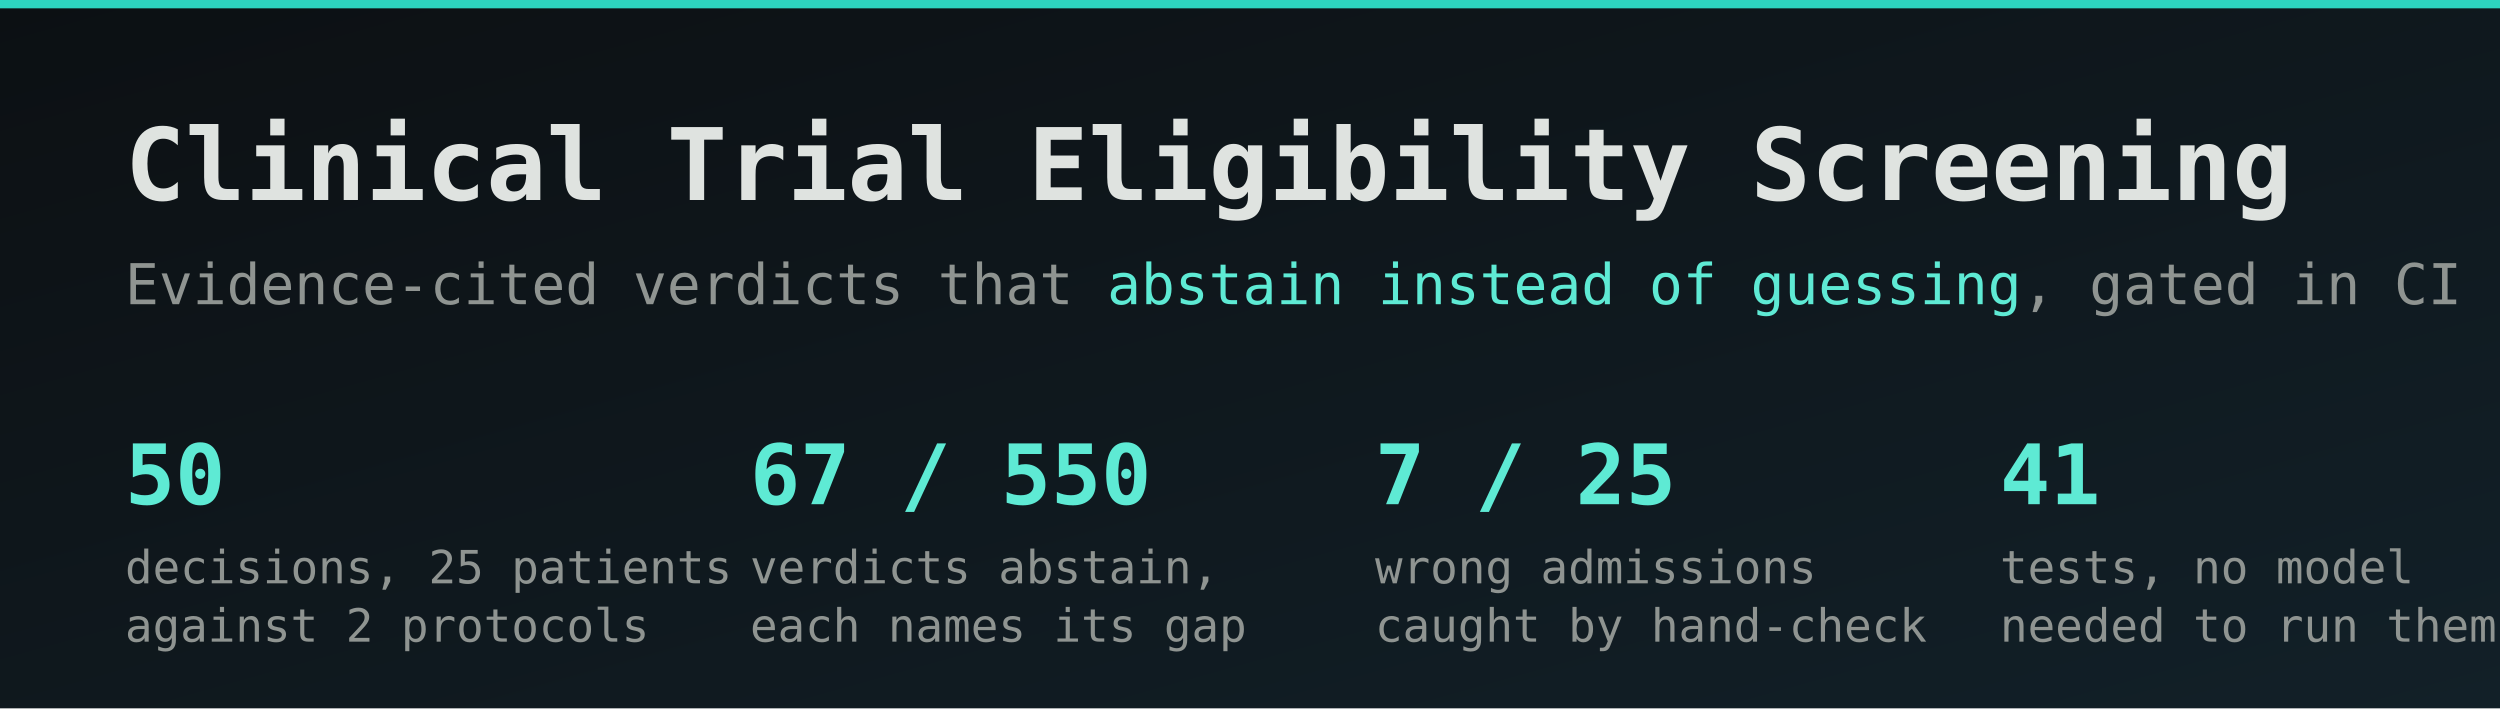
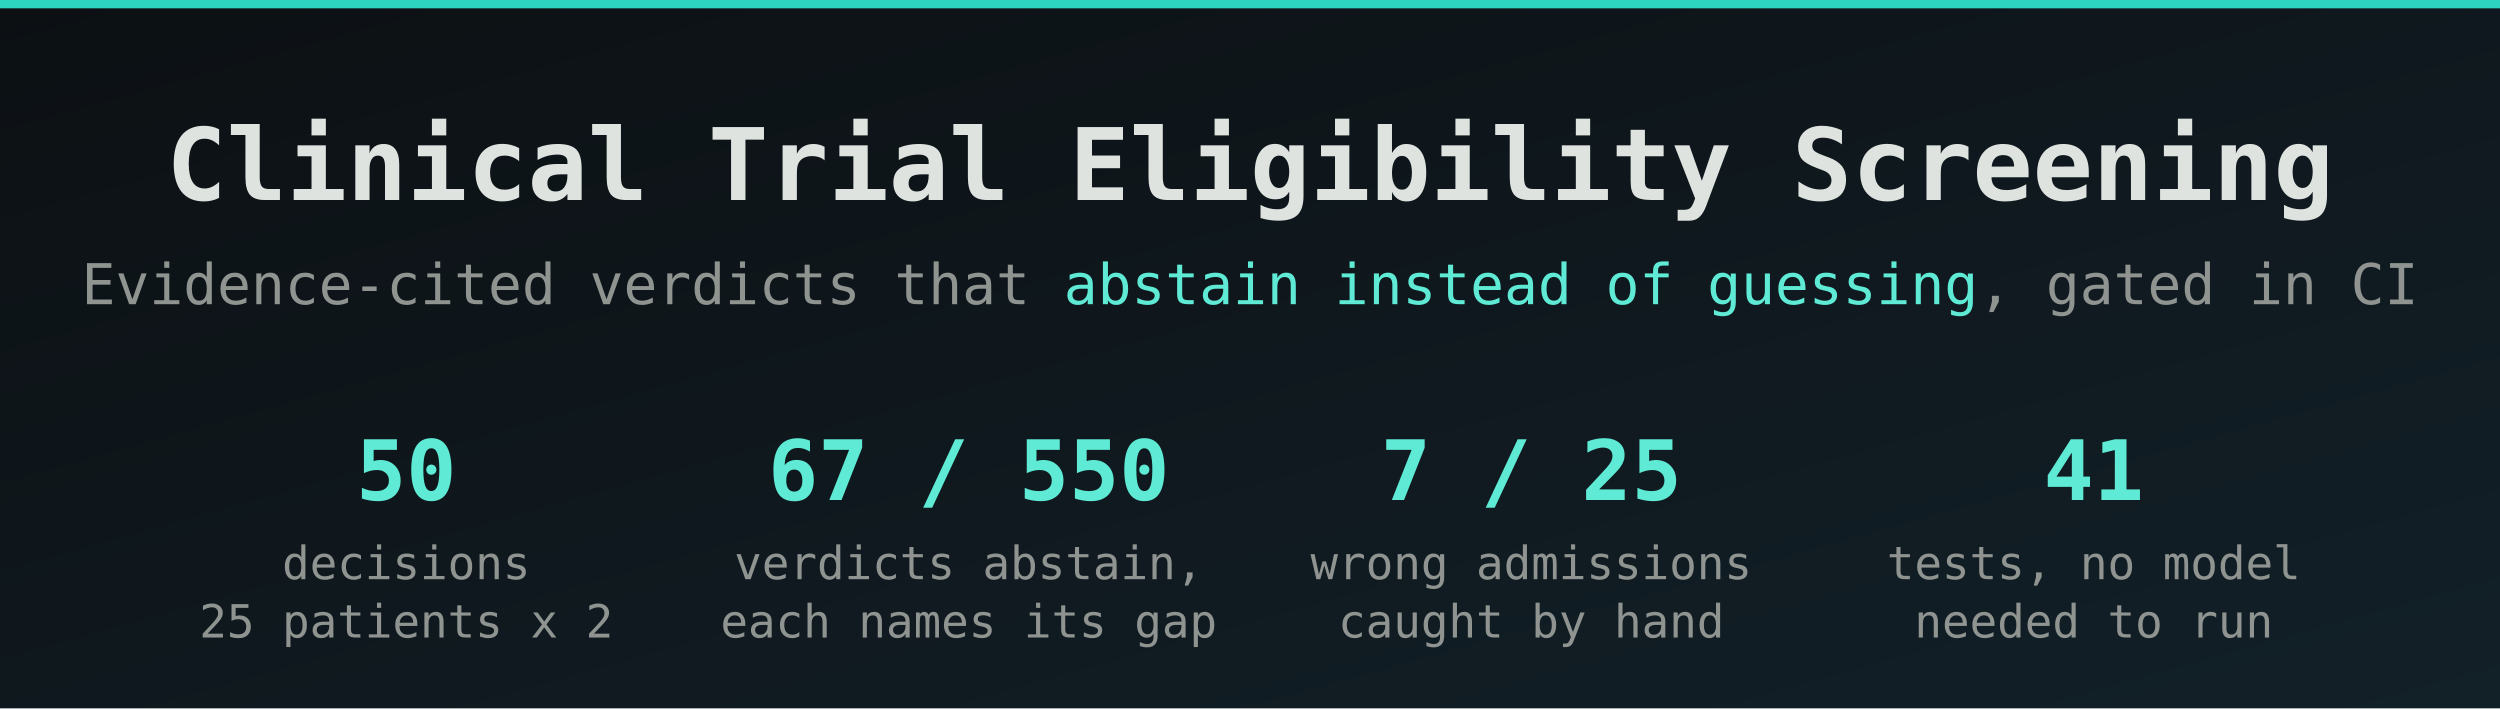
<svg xmlns="http://www.w3.org/2000/svg" viewBox="0 0 1200 340" role="img" aria-label="Clinical trial eligibility screening that abstains instead of guessing: 50 golden decisions replayed in CI, 67 of 550 criterion verdicts abstain and say why, and hand-checking the shipped outputs caught 7 wrong admissions">
  <defs>
    <linearGradient id="hbg" x1="0" y1="0" x2="1" y2="1">
      <stop offset="0" stop-color="#0c1013" />
      <stop offset="1" stop-color="#122028" />
    </linearGradient>
  </defs>
  <style>
-     .ht  { font-family: ui-monospace, SFMono-Regular, Menlo, monospace; fill: #dfe3e0; font-size: 48px; font-weight: 700; }
-     .hs  { font-family: ui-monospace, SFMono-Regular, Menlo, monospace; fill: #8f9491; font-size: 27px; }
-     .num { font-family: ui-monospace, SFMono-Regular, Menlo, monospace; fill: #5eead4; font-size: 40px; font-weight: 700; }
-     .lab { font-family: ui-monospace, SFMono-Regular, Menlo, monospace; fill: #8f9491; font-size: 22px; }
+     .ht  { font-family: ui-monospace, SFMono-Regular, Menlo, monospace; fill: #dfe3e0; font-size: 48px; font-weight: 700; text-anchor: middle; }
+     .hs  { font-family: ui-monospace, SFMono-Regular, Menlo, monospace; fill: #8f9491; font-size: 27px; text-anchor: middle; }
+     .num { font-family: ui-monospace, SFMono-Regular, Menlo, monospace; fill: #5eead4; font-size: 40px; font-weight: 700; text-anchor: middle; }
+     .lab { font-family: ui-monospace, SFMono-Regular, Menlo, monospace; fill: #8f9491; font-size: 22px; text-anchor: middle; }
    .kw  { fill: #5eead4; }
  </style>
  <rect width="1200" height="340" fill="url(#hbg)" />
  <rect x="0" y="0" width="1200" height="4" fill="#2dd4bf" />
-   <text x="60" y="96" class="ht">Clinical Trial Eligibility Screening</text>
-   <text x="60" y="146" class="hs">Evidence-cited verdicts that <tspan class="kw">abstain instead of guessing</tspan>, gated in CI</text>
-   <text x="60" y="242" class="num">50</text>
-   <text x="60" y="280" class="lab">decisions, 25 patients</text>
-   <text x="60" y="308" class="lab">against 2 protocols</text>
-   <text x="360" y="242" class="num">67 / 550</text>
-   <text x="360" y="280" class="lab">verdicts abstain,</text>
-   <text x="360" y="308" class="lab">each names its gap</text>
-   <text x="660" y="242" class="num">7 / 25</text>
-   <text x="660" y="280" class="lab">wrong admissions</text>
-   <text x="660" y="308" class="lab">caught by hand-check</text>
-   <text x="960" y="242" class="num">41</text>
-   <text x="960" y="280" class="lab">tests, no model</text>
-   <text x="960" y="308" class="lab">needed to run them</text>
+   <text x="600" y="96" class="ht">Clinical Trial Eligibility Screening</text>
+   <text x="600" y="146" class="hs">Evidence-cited verdicts that <tspan class="kw">abstain instead of guessing</tspan>, gated in CI</text>
+   <text x="195" y="240" class="num">50</text>
+   <text x="195" y="278" class="lab">decisions</text>
+   <text x="195" y="306" class="lab">25 patients x 2</text>
+   <text x="465" y="240" class="num">67 / 550</text>
+   <text x="465" y="278" class="lab">verdicts abstain,</text>
+   <text x="465" y="306" class="lab">each names its gap</text>
+   <text x="735" y="240" class="num">7 / 25</text>
+   <text x="735" y="278" class="lab">wrong admissions</text>
+   <text x="735" y="306" class="lab">caught by hand</text>
+   <text x="1005" y="240" class="num">41</text>
+   <text x="1005" y="278" class="lab">tests, no model</text>
+   <text x="1005" y="306" class="lab">needed to run</text>
</svg>
